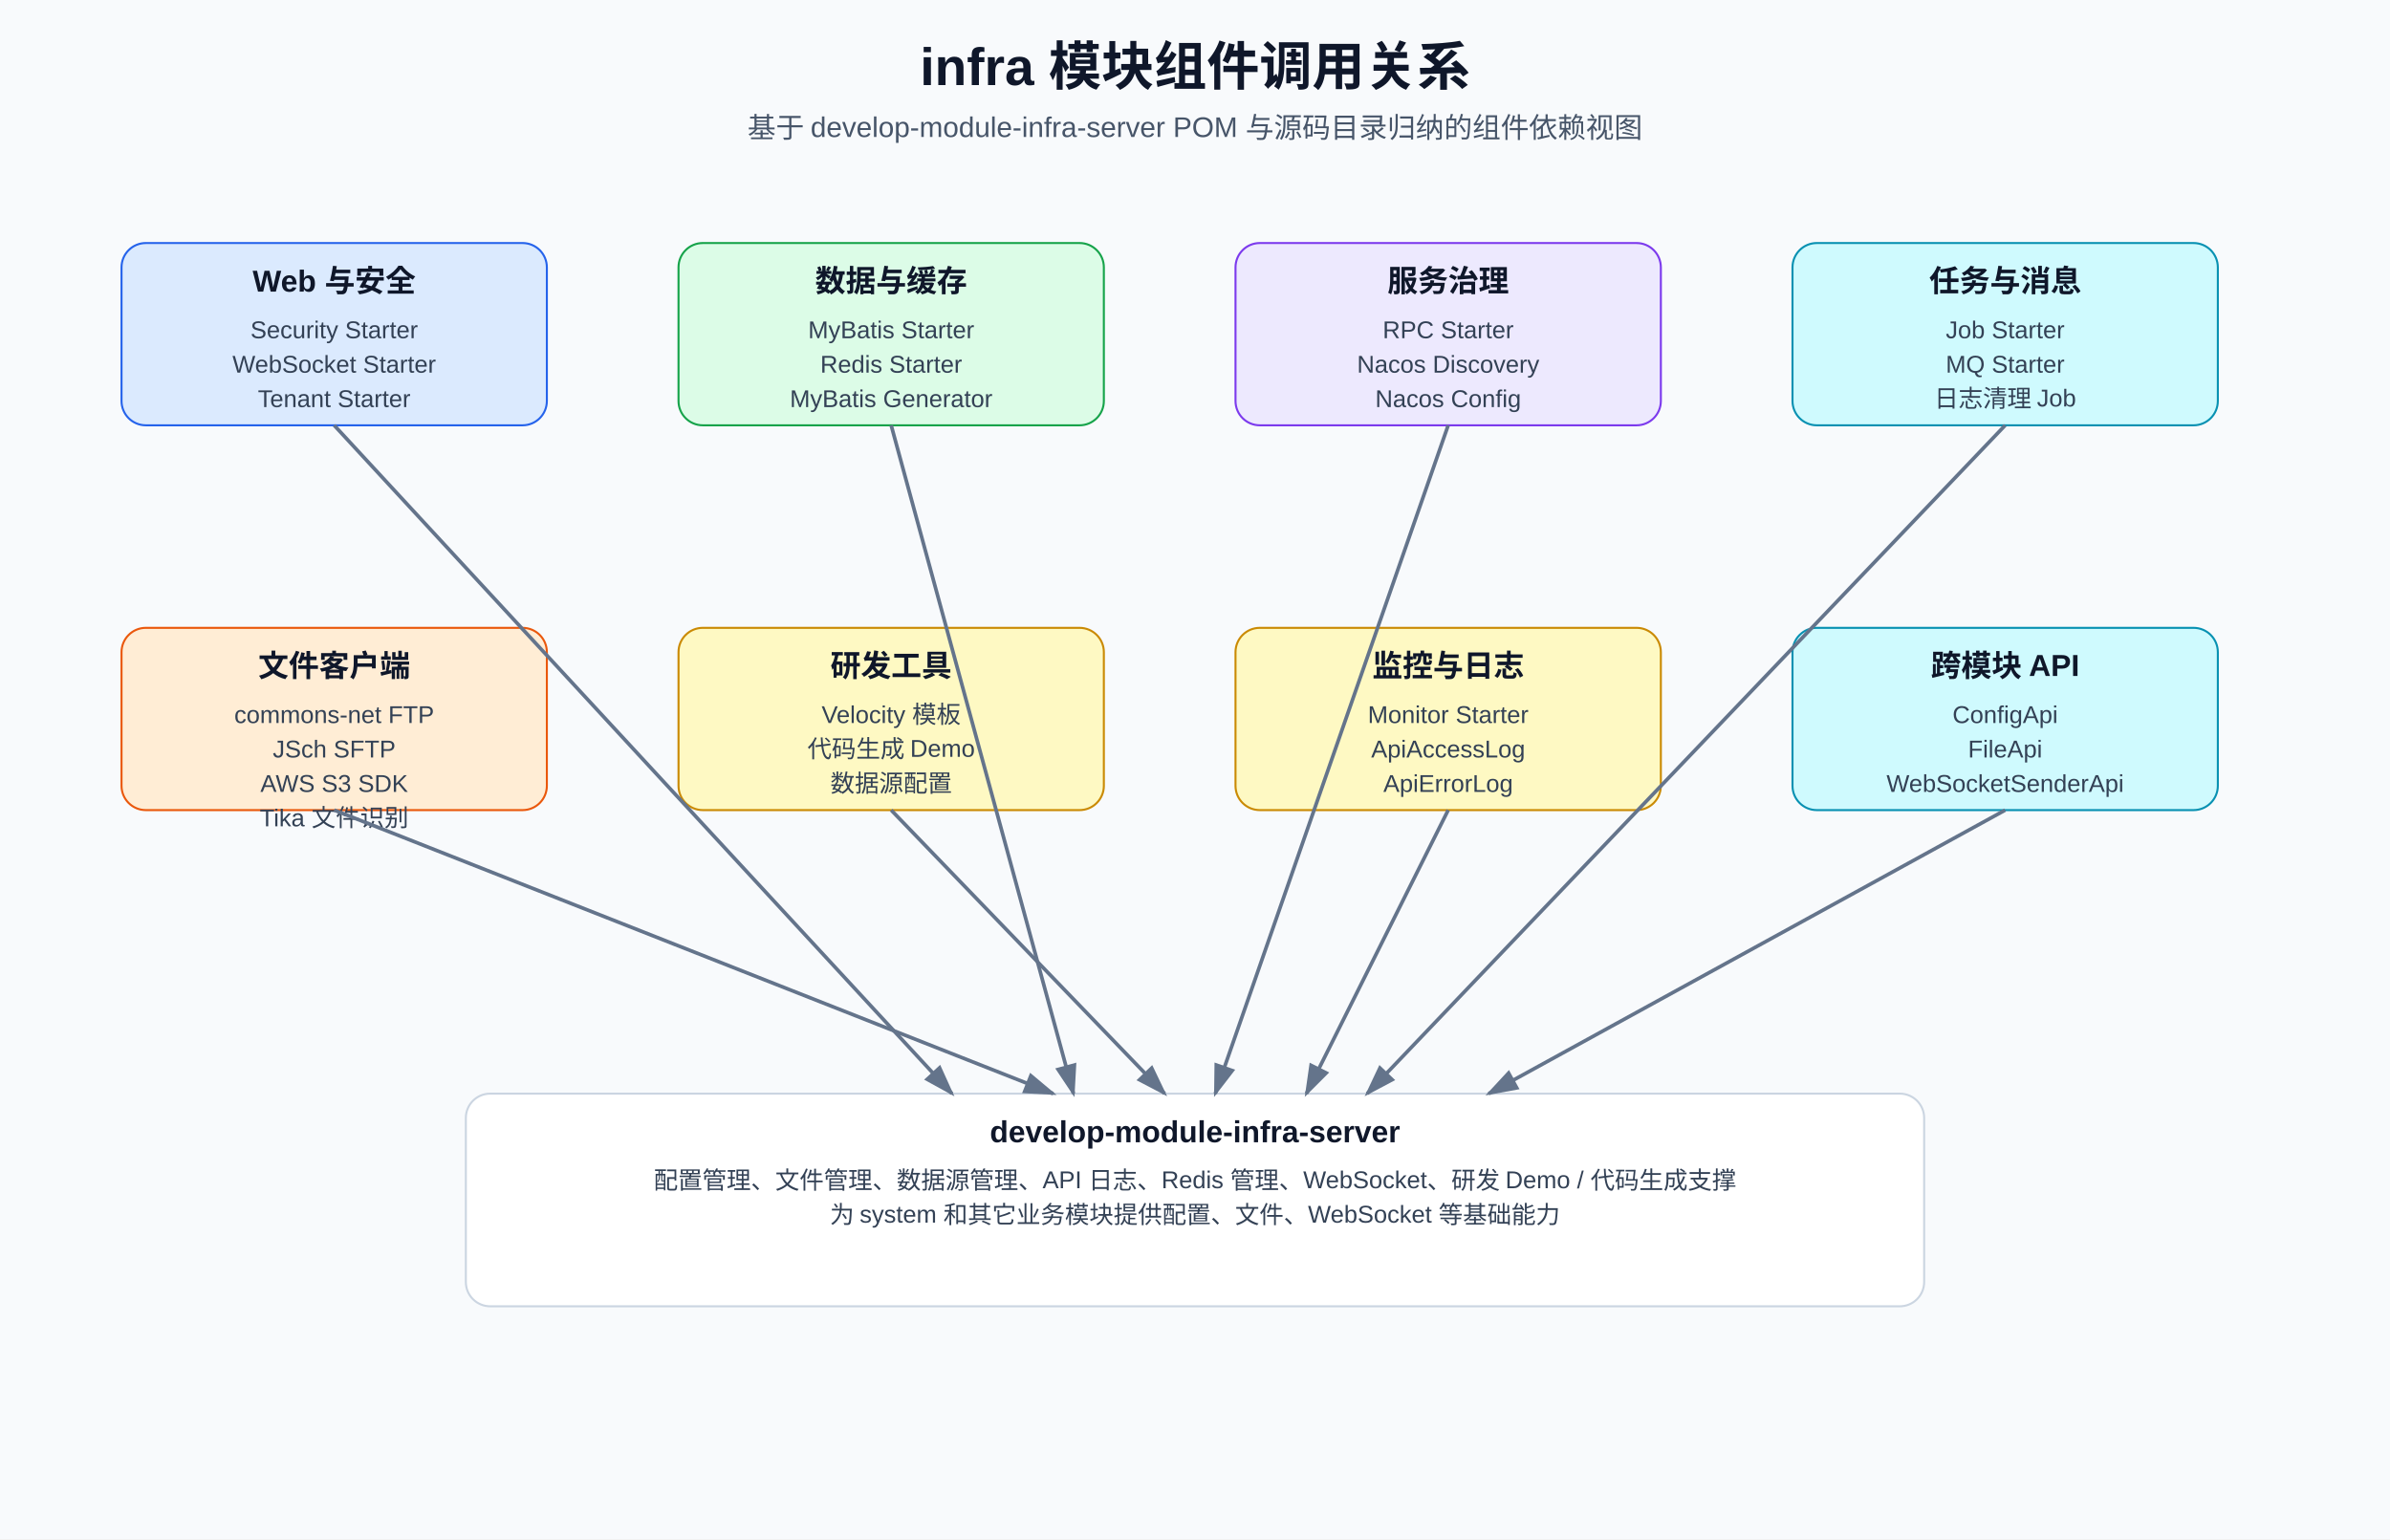
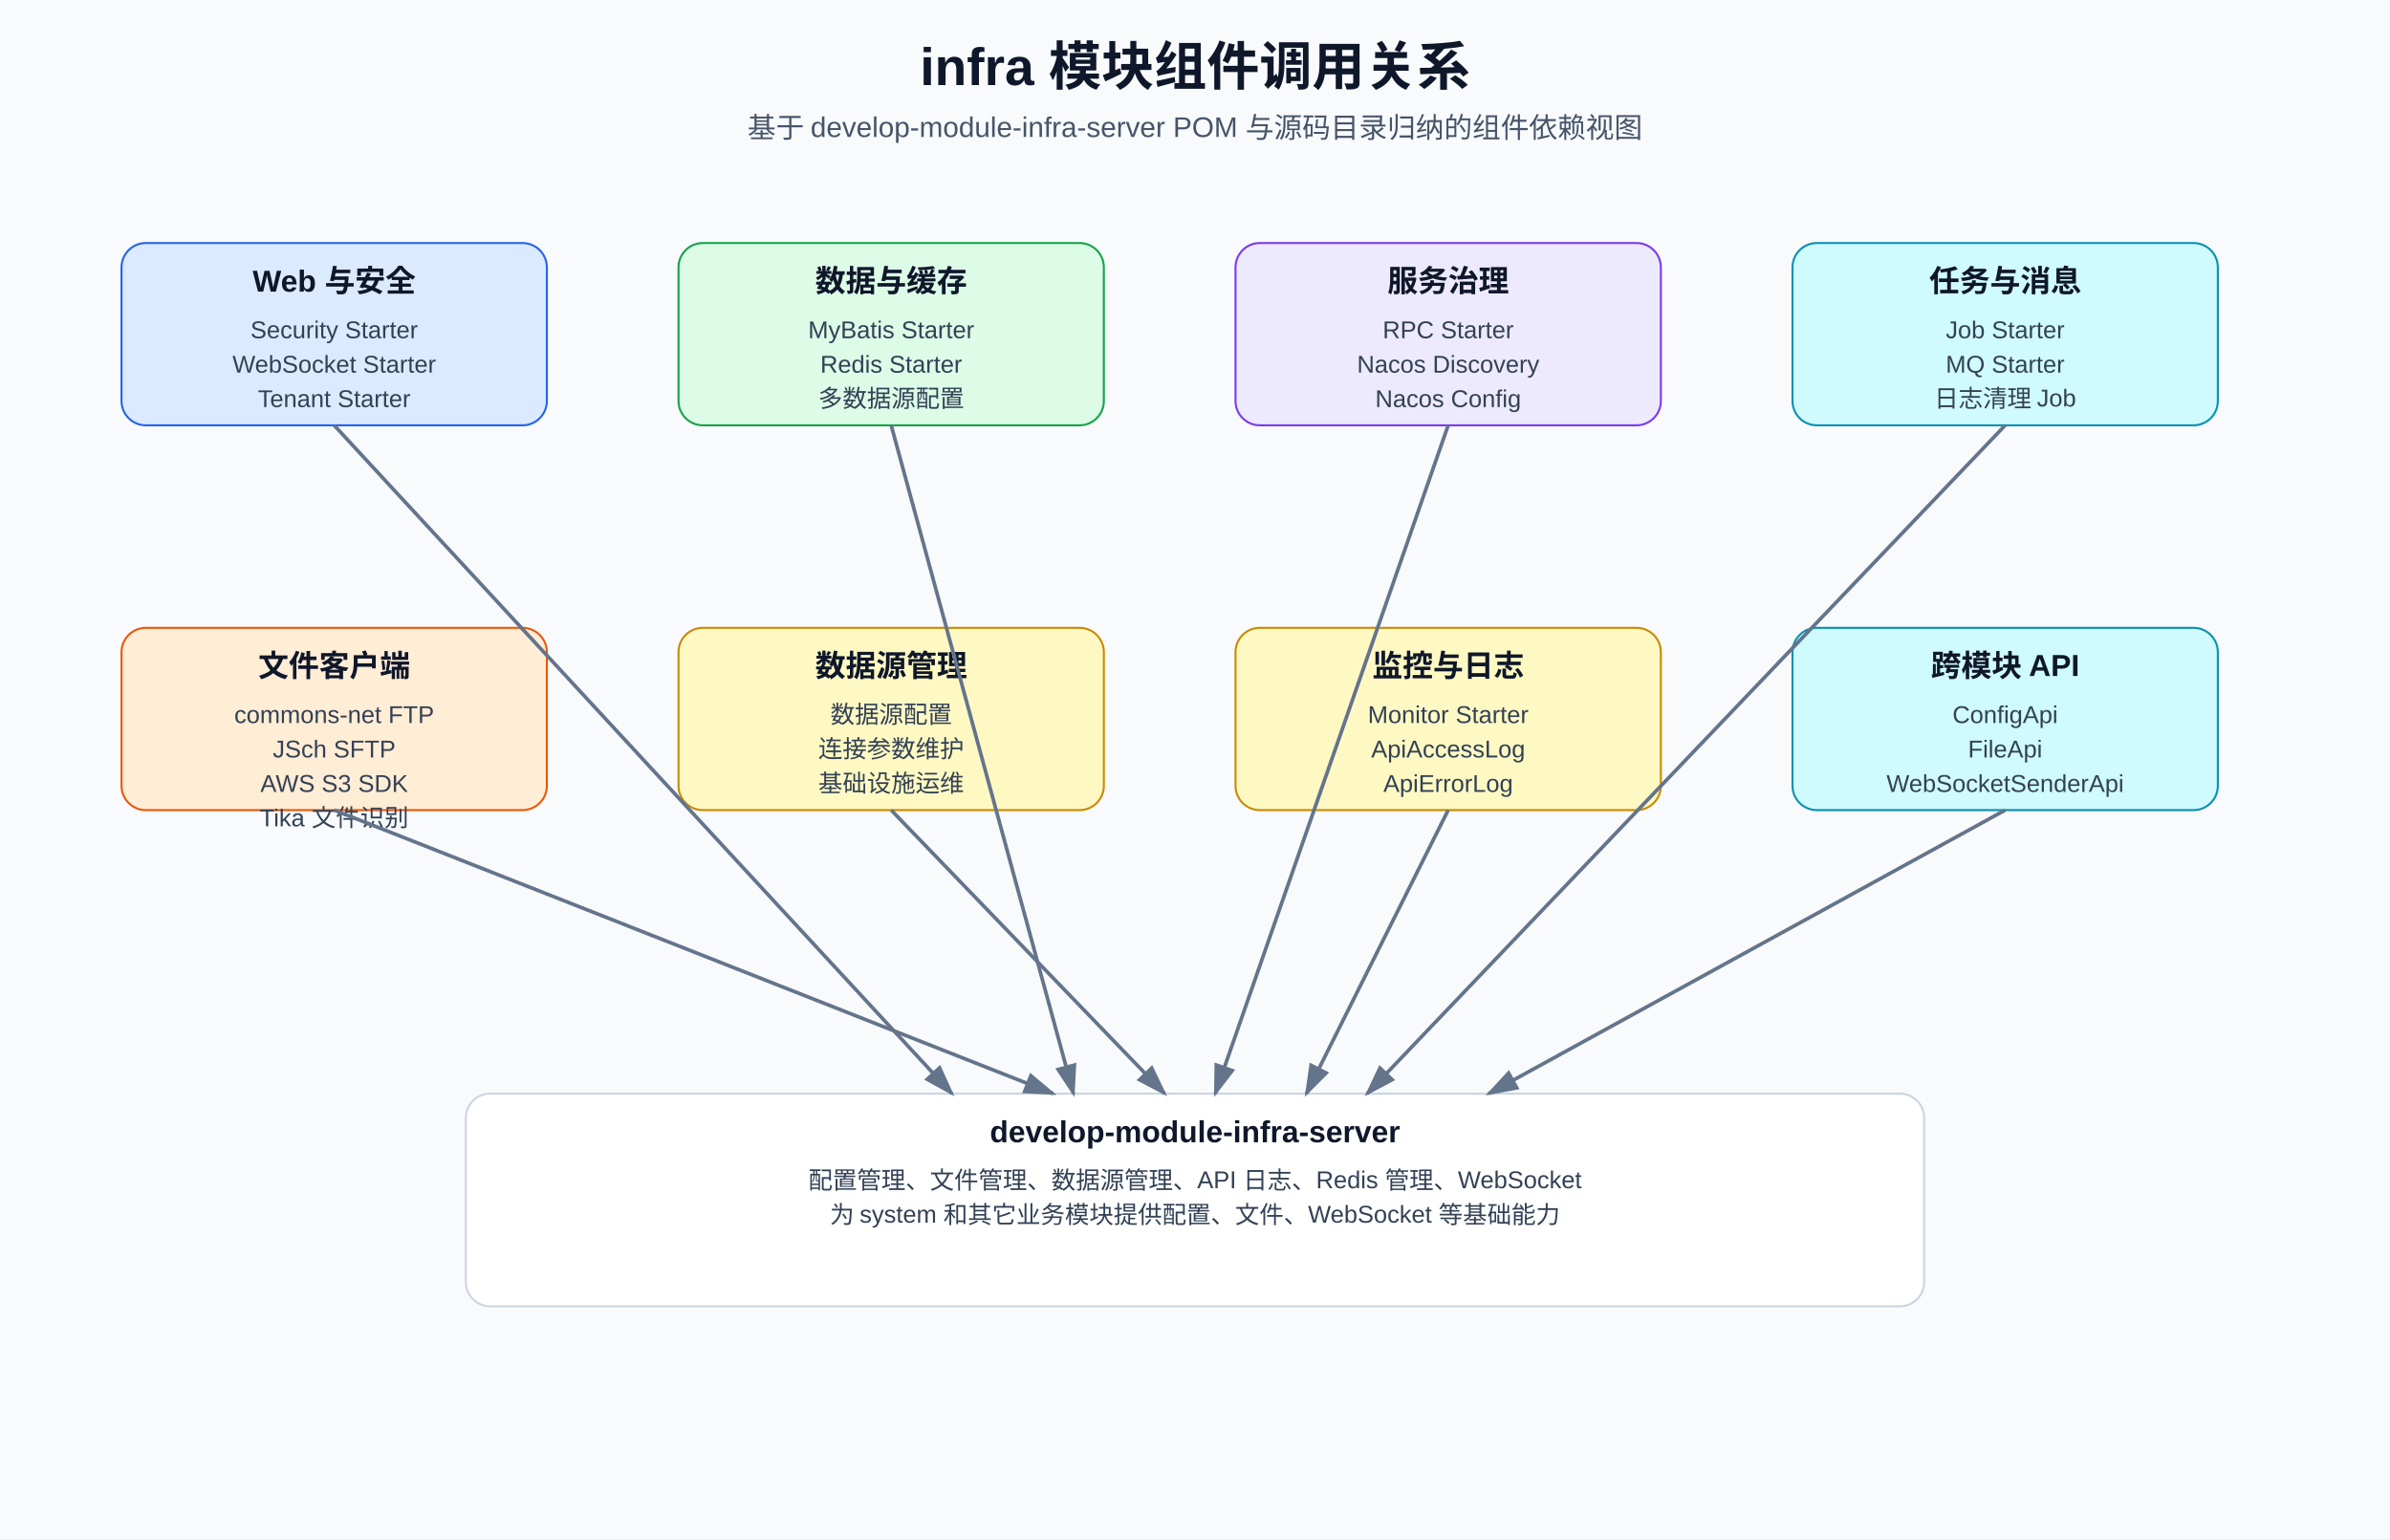
<svg xmlns="http://www.w3.org/2000/svg" width="1180" height="760" viewBox="0 0 1180 760">
  <style>
  .bg { fill:#f8fafc; }
  .title { font:700 26px Arial, 'Microsoft YaHei', sans-serif; fill:#0f172a; }
  .subtitle { font:500 14px Arial, 'Microsoft YaHei', sans-serif; fill:#475569; }
  .box-title { font:700 15px Arial, 'Microsoft YaHei', sans-serif; fill:#0f172a; }
  .box-text { font:12px Arial, 'Microsoft YaHei', sans-serif; fill:#334155; }
  .small { font:11px Arial, 'Microsoft YaHei', sans-serif; fill:#475569; }
  .line { stroke:#64748b; stroke-width:1.8; fill:none; marker-end:url(#arrow); }
  .dash { stroke:#94a3b8; stroke-width:1.5; stroke-dasharray:6 5; fill:none; marker-end:url(#arrow); }
  .blue { fill:#dbeafe; stroke:#2563eb; }
  .green { fill:#dcfce7; stroke:#16a34a; }
  .yellow { fill:#fef9c3; stroke:#ca8a04; }
  .purple { fill:#ede9fe; stroke:#7c3aed; }
  .red { fill:#fee2e2; stroke:#dc2626; }
  .cyan { fill:#cffafe; stroke:#0891b2; }
  .orange { fill:#ffedd5; stroke:#ea580c; }
  .gray { fill:#e2e8f0; stroke:#64748b; }
  .white { fill:#ffffff; stroke:#cbd5e1; }
</style>
  <defs>
    <marker id="arrow" markerWidth="10" markerHeight="10" refX="8" refY="3" orient="auto" markerUnits="strokeWidth">
      <path d="M0,0 L0,6 L9,3 z" fill="#64748b" />
    </marker>
  </defs>
  <rect width="100%" height="100%" class="bg" />
  <text x="590" y="42" text-anchor="middle" class="title">infra 模块组件调用关系</text>
  <text x="590" y="68" text-anchor="middle" class="subtitle">基于 develop-module-infra-server POM 与源码目录归纳的组件依赖视图</text>
  <rect x="60" y="120" width="210" height="90" rx="12" class="blue" />
  <text x="165.0" y="144" text-anchor="middle" class="box-title">Web 与安全</text>
  <text x="165.0" y="167" text-anchor="middle" class="box-text">Security Starter</text>
  <text x="165.0" y="184" text-anchor="middle" class="box-text">WebSocket Starter</text>
  <text x="165.0" y="201" text-anchor="middle" class="box-text">Tenant Starter</text>
  <rect x="335" y="120" width="210" height="90" rx="12" class="green" />
  <text x="440.0" y="144" text-anchor="middle" class="box-title">数据与缓存</text>
  <text x="440.0" y="167" text-anchor="middle" class="box-text">MyBatis Starter</text>
  <text x="440.0" y="184" text-anchor="middle" class="box-text">Redis Starter</text>
-   <text x="440.0" y="201" text-anchor="middle" class="box-text">MyBatis Generator</text>
+   <text x="440.0" y="201" text-anchor="middle" class="box-text">多数据源配置</text>
  <rect x="610" y="120" width="210" height="90" rx="12" class="purple" />
  <text x="715.0" y="144" text-anchor="middle" class="box-title">服务治理</text>
  <text x="715.0" y="167" text-anchor="middle" class="box-text">RPC Starter</text>
  <text x="715.0" y="184" text-anchor="middle" class="box-text">Nacos Discovery</text>
  <text x="715.0" y="201" text-anchor="middle" class="box-text">Nacos Config</text>
  <rect x="885" y="120" width="210" height="90" rx="12" class="cyan" />
  <text x="990.0" y="144" text-anchor="middle" class="box-title">任务与消息</text>
  <text x="990.0" y="167" text-anchor="middle" class="box-text">Job Starter</text>
  <text x="990.0" y="184" text-anchor="middle" class="box-text">MQ Starter</text>
  <text x="990.0" y="201" text-anchor="middle" class="box-text">日志清理 Job</text>
  <rect x="60" y="310" width="210" height="90" rx="12" class="orange" />
  <text x="165.0" y="334" text-anchor="middle" class="box-title">文件客户端</text>
  <text x="165.0" y="357" text-anchor="middle" class="box-text">commons-net FTP</text>
  <text x="165.0" y="374" text-anchor="middle" class="box-text">JSch SFTP</text>
  <text x="165.0" y="391" text-anchor="middle" class="box-text">AWS S3 SDK</text>
  <text x="165.0" y="408" text-anchor="middle" class="box-text">Tika 文件识别</text>
  <rect x="335" y="310" width="210" height="90" rx="12" class="yellow" />
-   <text x="440.0" y="334" text-anchor="middle" class="box-title">研发工具</text>
-   <text x="440.0" y="357" text-anchor="middle" class="box-text">Velocity 模板</text>
-   <text x="440.0" y="374" text-anchor="middle" class="box-text">代码生成 Demo</text>
-   <text x="440.0" y="391" text-anchor="middle" class="box-text">数据源配置</text>
+   <text x="440.0" y="334" text-anchor="middle" class="box-title">数据源管理</text>
+   <text x="440.0" y="357" text-anchor="middle" class="box-text">数据源配置</text>
+   <text x="440.0" y="374" text-anchor="middle" class="box-text">连接参数维护</text>
+   <text x="440.0" y="391" text-anchor="middle" class="box-text">基础设施运维</text>
  <rect x="610" y="310" width="210" height="90" rx="12" class="yellow" />
  <text x="715.0" y="334" text-anchor="middle" class="box-title">监控与日志</text>
  <text x="715.0" y="357" text-anchor="middle" class="box-text">Monitor Starter</text>
  <text x="715.0" y="374" text-anchor="middle" class="box-text">ApiAccessLog</text>
  <text x="715.0" y="391" text-anchor="middle" class="box-text">ApiErrorLog</text>
  <rect x="885" y="310" width="210" height="90" rx="12" class="cyan" />
  <text x="990.0" y="334" text-anchor="middle" class="box-title">跨模块 API</text>
  <text x="990.0" y="357" text-anchor="middle" class="box-text">ConfigApi</text>
  <text x="990.0" y="374" text-anchor="middle" class="box-text">FileApi</text>
  <text x="990.0" y="391" text-anchor="middle" class="box-text">WebSocketSenderApi</text>
  <rect x="230" y="540" width="720" height="105" rx="12" class="white" />
  <text x="590.0" y="564" text-anchor="middle" class="box-title">develop-module-infra-server</text>
-   <text x="590.0" y="587" text-anchor="middle" class="box-text">配置管理、文件管理、数据源管理、API 日志、Redis 管理、WebSocket、研发 Demo / 代码生成支撑</text>
+   <text x="590.0" y="587" text-anchor="middle" class="box-text">配置管理、文件管理、数据源管理、API 日志、Redis 管理、WebSocket</text>
  <text x="590.0" y="604" text-anchor="middle" class="box-text">为 system 和其它业务模块提供配置、文件、WebSocket 等基础能力</text>
  <path d="M165,210 L470,540" class="line" />
  <path d="M440,210 L530,540" class="line" />
  <path d="M715,210 L600,540" class="line" />
  <path d="M990,210 L675,540" class="line" />
  <path d="M165,400 L520,540" class="line" />
  <path d="M440,400 L575,540" class="line" />
  <path d="M715,400 L645,540" class="line" />
  <path d="M990,400 L735,540" class="line" />
</svg>
